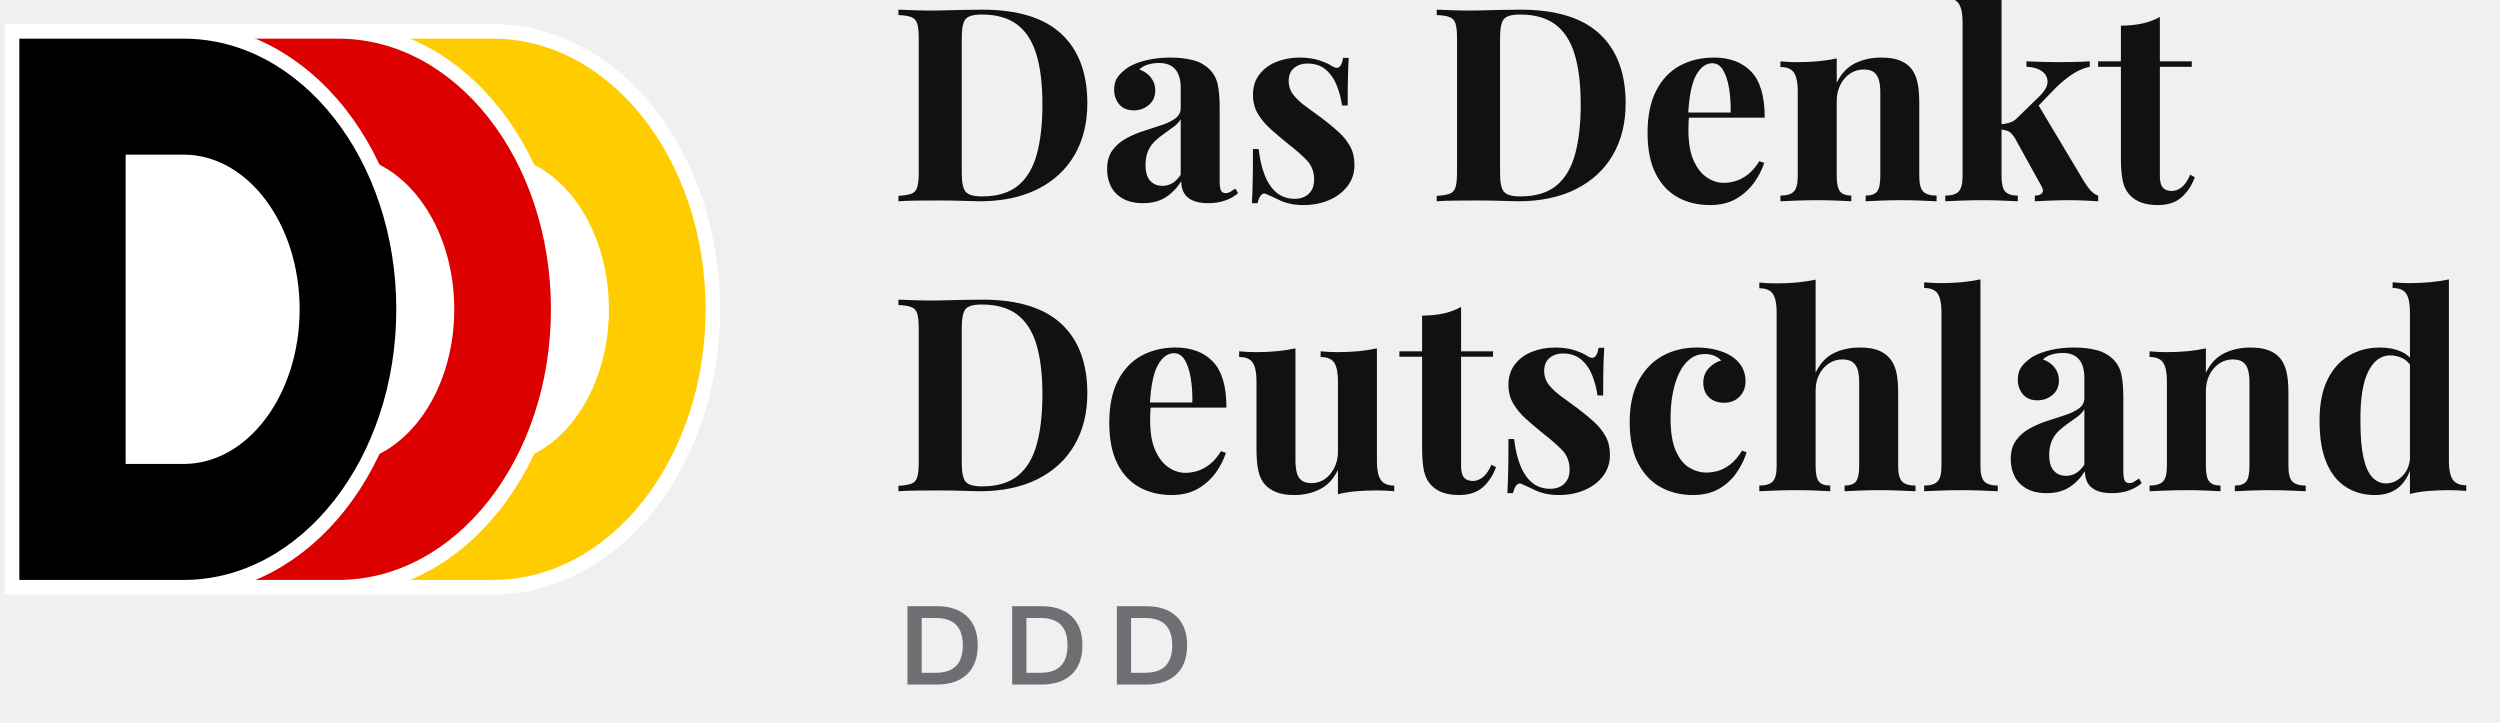
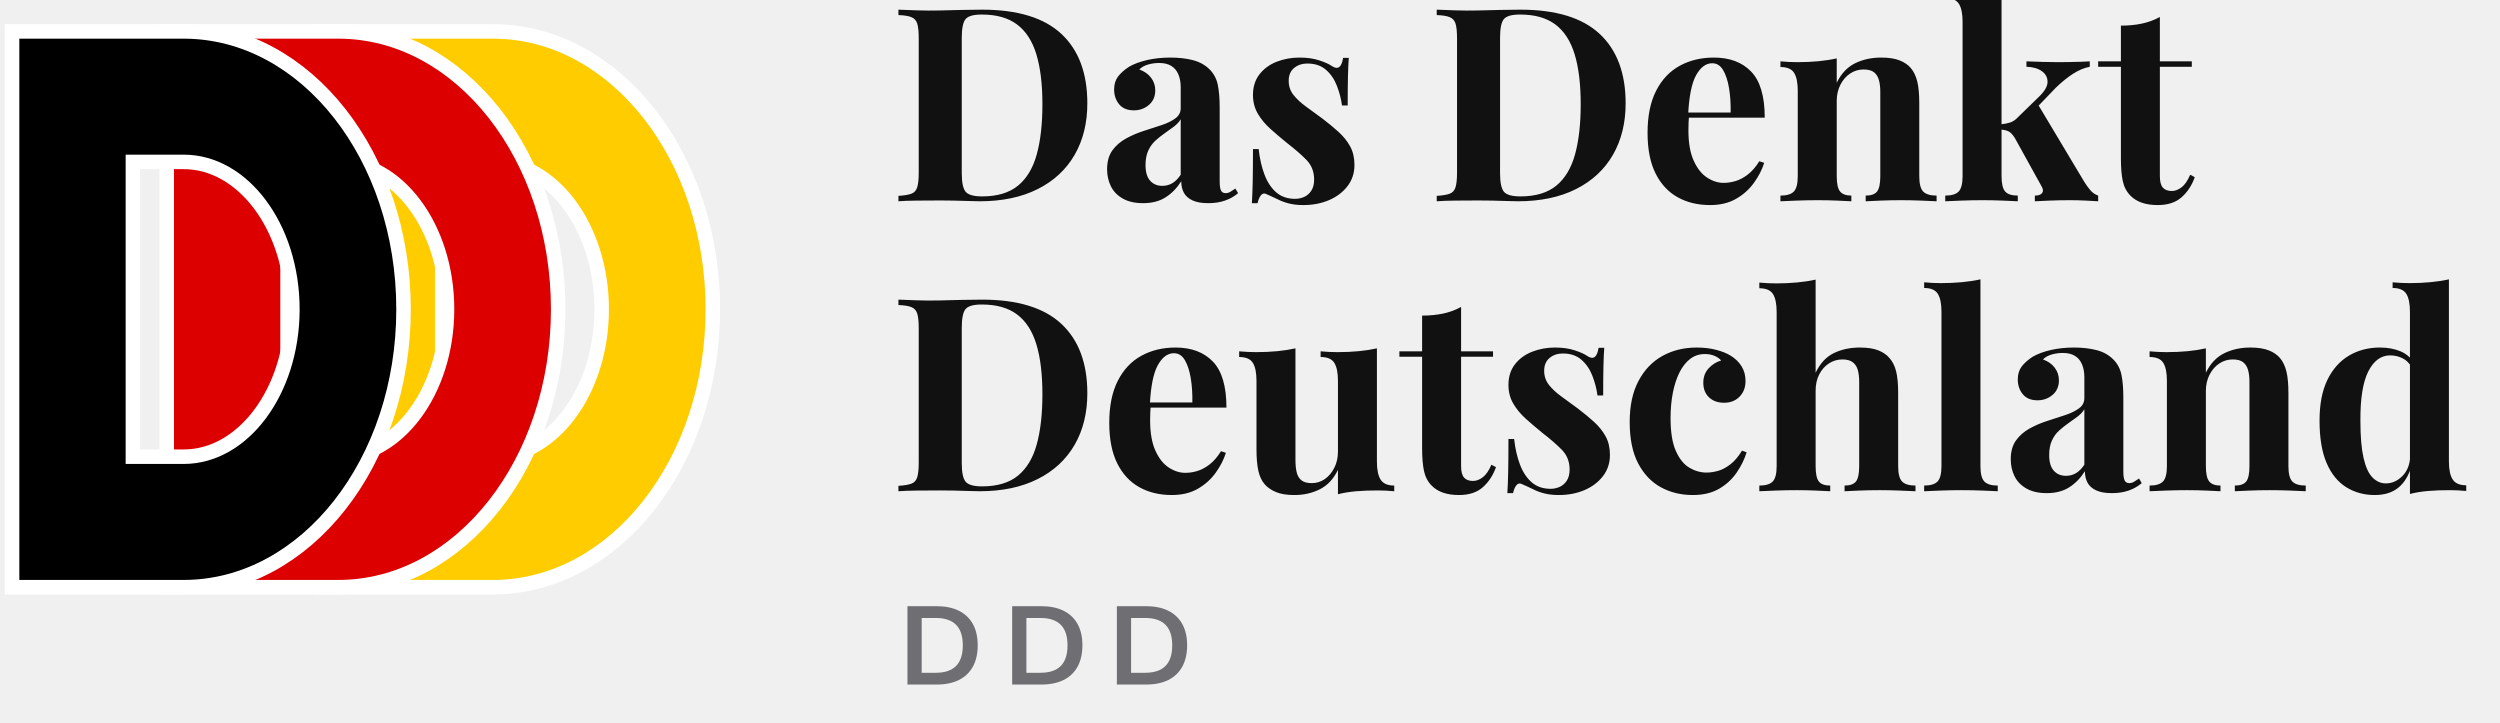
<svg xmlns="http://www.w3.org/2000/svg" viewBox="-4 -8 517.3 149.6" role="img" aria-label="DDD — Das Denkt Deutschland">
  <defs>
-     <path id="aussen" d="M0 0 H34 A44 56 0 0 1 34 112 H0 Z" />
-     <path id="innen" d="M22 24 H34 A24 32 0 0 1 34 88 H22 Z" />
+     <path id="d" fill-rule="evenodd" d="M0 0 H34 A44 56 0 0 1 34 112 H0 Z M22 24 V88 H34 A24 32 0 0 0 34 24 Z" />
  </defs>
-   <g transform="translate(64 0)">
-     <use href="#aussen" fill="#FFCC00" stroke="#FFFFFF" stroke-width="6" paint-order="stroke" />
-     <use href="#innen" fill="#FFFFFF" />
-   </g>
-   <g transform="translate(32 0)">
-     <use href="#aussen" fill="#DD0000" stroke="#FFFFFF" stroke-width="6" paint-order="stroke" />
-     <use href="#innen" fill="#FFFFFF" />
-   </g>
-   <g>
-     <use href="#aussen" fill="#000000" stroke="#FFFFFF" stroke-width="6" paint-order="stroke" />
-     <use href="#innen" fill="#FFFFFF" />
-   </g>
+   <use href="#d" transform="translate(64 0)" fill="#FFCC00" stroke="#FFFFFF" stroke-width="6" paint-order="stroke" />
+   <use href="#d" transform="translate(32 0)" fill="#DD0000" stroke="#FFFFFF" stroke-width="6" paint-order="stroke" />
+   <use href="#d" fill="#000000" stroke="#FFFFFF" stroke-width="6" paint-order="stroke" />
  <g fill="#111111">
    <path d="M199.208 -6Q210.24 -6 215.616 -0.988Q220.992 4.024 220.992 13.376Q220.992 19.48 218.36 24.044Q215.728 28.608 210.716 31.128Q205.704 33.648 198.704 33.648Q197.808 33.648 196.352 33.592Q194.896 33.536 193.328 33.508Q191.76 33.48 190.528 33.48Q188.064 33.48 185.684 33.508Q183.304 33.536 181.904 33.648V32.528Q183.696 32.416 184.592 32.08Q185.488 31.744 185.796 30.736Q186.104 29.728 186.104 27.712V-0.064Q186.104 -2.136 185.796 -3.116Q185.488 -4.096 184.564 -4.46Q183.64 -4.824 181.904 -4.88V-6Q183.304 -5.944 185.684 -5.86Q188.064 -5.776 190.416 -5.832Q192.432 -5.888 194.98 -5.944Q197.528 -6 199.208 -6ZM199.152 -4.992Q196.576 -4.992 195.792 -4.04Q195.008 -3.088 195.008 -0.176V27.824Q195.008 30.736 195.82 31.688Q196.632 32.64 199.208 32.64Q203.912 32.64 206.628 30.428Q209.344 28.216 210.52 23.96Q211.696 19.704 211.696 13.6Q211.696 7.328 210.436 3.212Q209.176 -0.904 206.432 -2.948Q203.688 -4.992 199.152 -4.992ZM232.528 34.04Q230.008 34.04 228.328 33.088Q226.648 32.136 225.864 30.54Q225.08 28.944 225.08 27.04Q225.08 24.632 226.172 23.12Q227.264 21.608 229.0 20.656Q230.736 19.704 232.668 19.088Q234.6 18.472 236.364 17.884Q238.128 17.296 239.22 16.484Q240.312 15.672 240.312 14.384V10.016Q240.312 8.56 239.836 7.412Q239.36 6.264 238.38 5.648Q237.4 5.032 235.832 5.032Q234.712 5.032 233.592 5.34Q232.472 5.648 231.744 6.376Q233.312 6.936 234.18 8.084Q235.048 9.232 235.048 10.688Q235.048 12.592 233.732 13.712Q232.416 14.832 230.624 14.832Q228.608 14.832 227.572 13.572Q226.536 12.312 226.536 10.52Q226.536 8.896 227.348 7.832Q228.16 6.768 229.616 5.816Q231.184 4.92 233.396 4.416Q235.608 3.912 238.184 3.912Q240.76 3.912 242.832 4.444Q244.904 4.976 246.304 6.376Q247.592 7.664 247.984 9.54Q248.376 11.416 248.376 14.272V29.504Q248.376 30.904 248.656 31.436Q248.936 31.968 249.608 31.968Q250.112 31.968 250.588 31.688Q251.064 31.408 251.624 31.016L252.184 31.968Q251.008 32.976 249.468 33.508Q247.928 34.04 246.024 34.04Q243.952 34.04 242.72 33.452Q241.488 32.864 240.956 31.856Q240.424 30.848 240.424 29.504Q239.08 31.632 237.176 32.836Q235.272 34.04 232.528 34.04ZM236.504 30.456Q237.624 30.456 238.548 29.924Q239.472 29.392 240.312 28.16V16.68Q239.808 17.52 238.912 18.192Q238.016 18.864 237.008 19.564Q236 20.264 235.076 21.104Q234.152 21.944 233.592 23.176Q233.032 24.408 233.032 26.144Q233.032 28.328 233.984 29.392Q234.936 30.456 236.504 30.456ZM264.896 3.912Q267.248 3.912 269.012 4.5Q270.776 5.088 271.56 5.648Q273.464 6.936 273.912 3.968H275.088Q274.976 5.536 274.92 7.804Q274.864 10.072 274.864 13.824H273.688Q273.408 11.752 272.624 9.736Q271.84 7.72 270.356 6.432Q268.872 5.144 266.52 5.144Q264.896 5.144 263.776 6.068Q262.656 6.992 262.656 8.728Q262.656 10.408 263.664 11.668Q264.672 12.928 266.268 14.076Q267.864 15.224 269.6 16.512Q271.448 17.912 272.96 19.284Q274.472 20.656 275.368 22.28Q276.264 23.904 276.264 26.144Q276.264 28.664 274.808 30.54Q273.352 32.416 270.972 33.424Q268.592 34.432 265.68 34.432Q264.0 34.432 262.684 34.096Q261.368 33.76 260.416 33.256Q259.688 32.92 259.044 32.612Q258.4 32.304 257.84 32.08Q257.28 31.912 256.86 32.472Q256.44 33.032 256.216 34.04H255.04Q255.152 32.248 255.208 29.672Q255.264 27.096 255.264 22.84H256.44Q256.776 25.864 257.672 28.188Q258.568 30.512 260.108 31.828Q261.648 33.144 264.0 33.144Q264.952 33.144 265.848 32.752Q266.744 32.36 267.332 31.464Q267.92 30.568 267.92 29.168Q267.92 26.704 266.324 25.08Q264.728 23.456 262.264 21.552Q260.472 20.096 258.876 18.668Q257.28 17.24 256.272 15.532Q255.264 13.824 255.264 11.64Q255.264 9.12 256.608 7.384Q257.952 5.648 260.164 4.78Q262.376 3.912 264.896 3.912ZM310.592 -6Q321.624 -6 327.0 -0.988Q332.376 4.024 332.376 13.376Q332.376 19.48 329.744 24.044Q327.112 28.608 322.1 31.128Q317.088 33.648 310.088 33.648Q309.192 33.648 307.736 33.592Q306.28 33.536 304.712 33.508Q303.144 33.48 301.912 33.48Q299.448 33.48 297.068 33.508Q294.688 33.536 293.288 33.648V32.528Q295.08 32.416 295.976 32.08Q296.872 31.744 297.18 30.736Q297.488 29.728 297.488 27.712V-0.064Q297.488 -2.136 297.18 -3.116Q296.872 -4.096 295.948 -4.46Q295.024 -4.824 293.288 -4.88V-6Q294.688 -5.944 297.068 -5.86Q299.448 -5.776 301.8 -5.832Q303.816 -5.888 306.364 -5.944Q308.912 -6 310.592 -6ZM310.536 -4.992Q307.96 -4.992 307.176 -4.04Q306.392 -3.088 306.392 -0.176V27.824Q306.392 30.736 307.204 31.688Q308.016 32.64 310.592 32.64Q315.296 32.64 318.012 30.428Q320.728 28.216 321.904 23.96Q323.08 19.704 323.08 13.6Q323.08 7.328 321.82 3.212Q320.56 -0.904 317.816 -2.948Q315.072 -4.992 310.536 -4.992ZM350.632 3.912Q355.56 3.912 358.36 6.824Q361.16 9.736 361.16 16.344H342.736L342.624 15.28H354.104Q354.16 12.536 353.768 10.212Q353.376 7.888 352.536 6.488Q351.696 5.088 350.296 5.088Q348.336 5.088 346.964 7.552Q345.592 10.016 345.312 15.728L345.48 16.064Q345.424 16.736 345.396 17.464Q345.368 18.192 345.368 18.976Q345.368 22.84 346.46 25.248Q347.552 27.656 349.232 28.748Q350.912 29.84 352.648 29.84Q353.824 29.84 355.084 29.476Q356.344 29.112 357.632 28.132Q358.92 27.152 360.04 25.36L361.048 25.696Q360.376 27.824 358.92 29.84Q357.464 31.856 355.224 33.144Q352.984 34.432 349.848 34.432Q346.04 34.432 343.128 32.808Q340.216 31.184 338.564 27.88Q336.912 24.576 336.912 19.48Q336.912 14.272 338.676 10.8Q340.44 7.328 343.548 5.62Q346.656 3.912 350.632 3.912ZM385.24 3.912Q387.592 3.912 389.076 4.5Q390.56 5.088 391.4 6.096Q392.296 7.16 392.716 8.84Q393.136 10.52 393.136 13.376V28.44Q393.136 30.792 393.948 31.632Q394.76 32.472 396.72 32.472V33.648Q395.656 33.592 393.528 33.508Q391.4 33.424 389.328 33.424Q387.2 33.424 385.156 33.508Q383.112 33.592 382.048 33.648V32.472Q383.728 32.472 384.4 31.632Q385.072 30.792 385.072 28.44V11.024Q385.072 9.624 384.792 8.588Q384.512 7.552 383.784 6.964Q383.056 6.376 381.6 6.376Q380.088 6.376 378.828 7.216Q377.568 8.056 376.812 9.54Q376.056 11.024 376.056 12.872V28.44Q376.056 30.792 376.756 31.632Q377.456 32.472 379.08 32.472V33.648Q378.072 33.592 376.14 33.508Q374.208 33.424 372.136 33.424Q370.008 33.424 367.768 33.508Q365.528 33.592 364.408 33.648V32.472Q366.368 32.472 367.18 31.632Q367.992 30.792 367.992 28.44V10.8Q367.992 8.28 367.236 7.076Q366.48 5.872 364.408 5.872V4.696Q366.2 4.864 367.88 4.864Q370.232 4.864 372.276 4.668Q374.32 4.472 376.056 4.08V9.12Q377.456 6.264 379.864 5.088Q382.272 3.912 385.24 3.912ZM410.16 -10.2V28.44Q410.16 30.792 410.916 31.632Q411.672 32.472 413.52 32.472V33.648Q412.456 33.592 410.412 33.508Q408.368 33.424 406.24 33.424Q404.056 33.424 401.844 33.508Q399.632 33.592 398.512 33.648V32.472Q400.472 32.472 401.284 31.632Q402.096 30.792 402.096 28.44V-3.48Q402.096 -6 401.34 -7.204Q400.584 -8.408 398.512 -8.408V-9.584Q400.304 -9.416 401.984 -9.416Q404.28 -9.416 406.352 -9.612Q408.424 -9.808 410.16 -10.2ZM428.416 4.696V5.816Q426.68 6.152 424.944 7.272Q423.208 8.392 421.416 10.128L417.104 14.608L417.664 13.544L427.24 29.56Q427.856 30.568 428.528 31.352Q429.2 32.136 430.152 32.472V33.648Q429.312 33.592 427.632 33.508Q425.952 33.424 424.272 33.424Q422.2 33.424 420.128 33.508Q418.056 33.592 417.048 33.648V32.472Q418.168 32.472 418.56 31.94Q418.952 31.408 418.448 30.568L412.904 20.544Q412.232 19.48 411.588 19.172Q410.944 18.864 409.88 18.808V17.744Q411.056 17.632 411.924 17.352Q412.792 17.072 413.52 16.288L417.776 12.144Q419.68 10.352 419.68 8.952Q419.68 7.552 418.476 6.712Q417.272 5.872 415.312 5.816V4.696Q416.88 4.752 418.728 4.808Q420.576 4.864 421.864 4.864Q422.984 4.864 424.244 4.836Q425.504 4.808 426.624 4.78Q427.744 4.752 428.416 4.696ZM442.92 -4.488V4.696H449.528V5.816H442.92V28.44Q442.92 30.12 443.536 30.82Q444.152 31.52 445.384 31.52Q446.392 31.52 447.4 30.764Q448.408 30.008 449.192 28.16L450.144 28.664Q449.248 31.184 447.428 32.808Q445.608 34.432 442.472 34.432Q440.624 34.432 439.224 33.956Q437.824 33.48 436.872 32.528Q435.64 31.296 435.248 29.476Q434.856 27.656 434.856 24.744V5.816H430.152V4.696H434.856V-2.696Q437.208 -2.696 439.196 -3.116Q441.184 -3.536 442.92 -4.488Z" />
    <path d="M199.208 54Q210.24 54 215.616 59.012Q220.992 64.024 220.992 73.376Q220.992 79.48 218.36 84.044Q215.728 88.608 210.716 91.128Q205.704 93.648 198.704 93.648Q197.808 93.648 196.352 93.592Q194.896 93.536 193.328 93.508Q191.76 93.48 190.528 93.48Q188.064 93.48 185.684 93.508Q183.304 93.536 181.904 93.648V92.528Q183.696 92.416 184.592 92.08Q185.488 91.744 185.796 90.736Q186.104 89.728 186.104 87.712V59.936Q186.104 57.864 185.796 56.884Q185.488 55.904 184.564 55.54Q183.64 55.176 181.904 55.12V54Q183.304 54.056 185.684 54.14Q188.064 54.224 190.416 54.168Q192.432 54.112 194.98 54.056Q197.528 54 199.208 54ZM199.152 55.008Q196.576 55.008 195.792 55.96Q195.008 56.912 195.008 59.824V87.824Q195.008 90.736 195.82 91.688Q196.632 92.64 199.208 92.64Q203.912 92.64 206.628 90.428Q209.344 88.216 210.52 83.96Q211.696 79.704 211.696 73.6Q211.696 67.328 210.436 63.212Q209.176 59.096 206.432 57.052Q203.688 55.008 199.152 55.008ZM239.248 63.912Q244.176 63.912 246.976 66.824Q249.776 69.736 249.776 76.344H231.352L231.24 75.28H242.72Q242.776 72.536 242.384 70.212Q241.992 67.888 241.152 66.488Q240.312 65.088 238.912 65.088Q236.952 65.088 235.58 67.552Q234.208 70.016 233.928 75.728L234.096 76.064Q234.04 76.736 234.012 77.464Q233.984 78.192 233.984 78.976Q233.984 82.84 235.076 85.248Q236.168 87.656 237.848 88.748Q239.528 89.84 241.264 89.84Q242.44 89.84 243.7 89.476Q244.96 89.112 246.248 88.132Q247.536 87.152 248.656 85.36L249.664 85.696Q248.992 87.824 247.536 89.84Q246.08 91.856 243.84 93.144Q241.6 94.432 238.464 94.432Q234.656 94.432 231.744 92.808Q228.832 91.184 227.18 87.88Q225.528 84.576 225.528 79.48Q225.528 74.272 227.292 70.8Q229.056 67.328 232.164 65.62Q235.272 63.912 239.248 63.912ZM280.912 64.08V87.544Q280.912 90.064 281.696 91.268Q282.48 92.472 284.496 92.472V93.648Q282.76 93.48 281.024 93.48Q278.672 93.48 276.656 93.648Q274.64 93.816 272.848 94.264V89.224Q271.504 92.024 269.124 93.228Q266.744 94.432 263.832 94.432Q261.48 94.432 260.024 93.816Q258.568 93.2 257.728 92.248Q256.776 91.184 256.384 89.448Q255.992 87.712 255.992 84.968V70.8Q255.992 68.28 255.236 67.076Q254.48 65.872 252.408 65.872V64.696Q254.2 64.864 255.88 64.864Q258.232 64.864 260.276 64.668Q262.32 64.472 264.056 64.08V87.264Q264.056 88.664 264.308 89.728Q264.56 90.792 265.288 91.38Q266.016 91.968 267.416 91.968Q268.928 91.968 270.132 91.128Q271.336 90.288 272.092 88.804Q272.848 87.32 272.848 85.472V70.8Q272.848 68.28 272.092 67.076Q271.336 65.872 269.264 65.872V64.696Q271.056 64.864 272.736 64.864Q275.088 64.864 277.132 64.668Q279.176 64.472 280.912 64.08ZM298.328 55.512V64.696H304.936V65.816H298.328V88.44Q298.328 90.12 298.944 90.82Q299.56 91.52 300.792 91.52Q301.8 91.52 302.808 90.764Q303.816 90.008 304.6 88.16L305.552 88.664Q304.656 91.184 302.836 92.808Q301.016 94.432 297.88 94.432Q296.032 94.432 294.632 93.956Q293.232 93.48 292.28 92.528Q291.048 91.296 290.656 89.476Q290.264 87.656 290.264 84.744V65.816H285.56V64.696H290.264V57.304Q292.616 57.304 294.604 56.884Q296.592 56.464 298.328 55.512ZM317.76 63.912Q320.112 63.912 321.876 64.5Q323.64 65.088 324.424 65.648Q326.328 66.936 326.776 63.968H327.952Q327.84 65.536 327.784 67.804Q327.728 70.072 327.728 73.824H326.552Q326.272 71.752 325.488 69.736Q324.704 67.72 323.22 66.432Q321.736 65.144 319.384 65.144Q317.76 65.144 316.64 66.068Q315.52 66.992 315.52 68.728Q315.52 70.408 316.528 71.668Q317.536 72.928 319.132 74.076Q320.728 75.224 322.464 76.512Q324.312 77.912 325.824 79.284Q327.336 80.656 328.232 82.28Q329.128 83.904 329.128 86.144Q329.128 88.664 327.672 90.54Q326.216 92.416 323.836 93.424Q321.456 94.432 318.544 94.432Q316.864 94.432 315.548 94.096Q314.232 93.76 313.28 93.256Q312.552 92.92 311.908 92.612Q311.264 92.304 310.704 92.08Q310.144 91.912 309.724 92.472Q309.304 93.032 309.08 94.04H307.904Q308.016 92.248 308.072 89.672Q308.128 87.096 308.128 82.84H309.304Q309.64 85.864 310.536 88.188Q311.432 90.512 312.972 91.828Q314.512 93.144 316.864 93.144Q317.816 93.144 318.712 92.752Q319.608 92.36 320.196 91.464Q320.784 90.568 320.784 89.168Q320.784 86.704 319.188 85.08Q317.592 83.456 315.128 81.552Q313.336 80.096 311.74 78.668Q310.144 77.24 309.136 75.532Q308.128 73.824 308.128 71.64Q308.128 69.12 309.472 67.384Q310.816 65.648 313.028 64.78Q315.24 63.912 317.76 63.912ZM347.104 63.912Q349.288 63.912 351.108 64.388Q352.928 64.864 354.104 65.592Q355.56 66.488 356.372 67.804Q357.184 69.12 357.184 70.856Q357.184 72.816 355.952 74.076Q354.72 75.336 352.76 75.336Q350.8 75.336 349.624 74.216Q348.448 73.096 348.448 71.192Q348.448 69.4 349.568 68.196Q350.688 66.992 352.144 66.6Q351.696 66.04 350.8 65.648Q349.904 65.256 348.784 65.256Q347.048 65.256 345.732 66.264Q344.416 67.272 343.52 69.064Q342.624 70.856 342.148 73.264Q341.672 75.672 341.672 78.528Q341.672 82.84 342.764 85.304Q343.856 87.768 345.564 88.776Q347.272 89.784 349.12 89.784Q350.184 89.784 351.444 89.448Q352.704 89.112 354.02 88.104Q355.336 87.096 356.456 85.248L357.408 85.584Q356.792 87.656 355.392 89.728Q353.992 91.8 351.752 93.116Q349.512 94.432 346.264 94.432Q342.624 94.432 339.684 92.836Q336.744 91.24 334.98 87.908Q333.216 84.576 333.216 79.312Q333.216 74.272 335.036 70.828Q336.856 67.384 339.992 65.648Q343.128 63.912 347.104 63.912ZM371.688 49.856V69.12Q373.088 66.208 375.468 65.06Q377.848 63.912 380.816 63.912Q383.224 63.912 384.68 64.5Q386.136 65.088 386.976 66.096Q387.928 67.16 388.348 68.84Q388.768 70.52 388.768 73.376V88.44Q388.768 90.792 389.58 91.632Q390.392 92.472 392.352 92.472V93.648Q391.288 93.592 389.132 93.508Q386.976 93.424 384.96 93.424Q382.776 93.424 380.732 93.508Q378.688 93.592 377.68 93.648V92.472Q379.36 92.472 380.032 91.632Q380.704 90.792 380.704 88.44V71.024Q380.704 69.624 380.424 68.588Q380.144 67.552 379.388 66.964Q378.632 66.376 377.232 66.376Q375.72 66.376 374.46 67.188Q373.2 68.0 372.444 69.456Q371.688 70.912 371.688 72.816V88.44Q371.688 90.792 372.36 91.632Q373.032 92.472 374.712 92.472V93.648Q373.704 93.592 371.744 93.508Q369.784 93.424 367.768 93.424Q365.584 93.424 363.372 93.508Q361.16 93.592 360.04 93.648V92.472Q362.0 92.472 362.812 91.632Q363.624 90.792 363.624 88.44V56.576Q363.624 54.056 362.868 52.852Q362.112 51.648 360.04 51.648V50.472Q361.832 50.64 363.512 50.64Q365.808 50.64 367.88 50.444Q369.952 50.248 371.688 49.856ZM405.792 49.8V88.44Q405.792 90.792 406.604 91.632Q407.416 92.472 409.376 92.472V93.648Q408.312 93.592 406.184 93.508Q404.056 93.424 401.872 93.424Q399.688 93.424 397.476 93.508Q395.264 93.592 394.144 93.648V92.472Q396.104 92.472 396.916 91.632Q397.728 90.792 397.728 88.44V56.52Q397.728 54 396.972 52.796Q396.216 51.592 394.144 51.592V50.416Q395.936 50.584 397.616 50.584Q399.912 50.584 401.984 50.388Q404.056 50.192 405.792 49.8ZM419.512 94.04Q416.992 94.04 415.312 93.088Q413.632 92.136 412.848 90.54Q412.064 88.944 412.064 87.04Q412.064 84.632 413.156 83.12Q414.248 81.608 415.984 80.656Q417.72 79.704 419.652 79.088Q421.584 78.472 423.348 77.884Q425.112 77.296 426.204 76.484Q427.296 75.672 427.296 74.384V70.016Q427.296 68.56 426.82 67.412Q426.344 66.264 425.364 65.648Q424.384 65.032 422.816 65.032Q421.696 65.032 420.576 65.34Q419.456 65.648 418.728 66.376Q420.296 66.936 421.164 68.084Q422.032 69.232 422.032 70.688Q422.032 72.592 420.716 73.712Q419.4 74.832 417.608 74.832Q415.592 74.832 414.556 73.572Q413.52 72.312 413.52 70.52Q413.52 68.896 414.332 67.832Q415.144 66.768 416.6 65.816Q418.168 64.92 420.38 64.416Q422.592 63.912 425.168 63.912Q427.744 63.912 429.816 64.444Q431.888 64.976 433.288 66.376Q434.576 67.664 434.968 69.54Q435.36 71.416 435.36 74.272V89.504Q435.36 90.904 435.64 91.436Q435.92 91.968 436.592 91.968Q437.096 91.968 437.572 91.688Q438.048 91.408 438.608 91.016L439.168 91.968Q437.992 92.976 436.452 93.508Q434.912 94.04 433.008 94.04Q430.936 94.04 429.704 93.452Q428.472 92.864 427.94 91.856Q427.408 90.848 427.408 89.504Q426.064 91.632 424.16 92.836Q422.256 94.04 419.512 94.04ZM423.488 90.456Q424.608 90.456 425.532 89.924Q426.456 89.392 427.296 88.16V76.68Q426.792 77.52 425.896 78.192Q425 78.864 423.992 79.564Q422.984 80.264 422.06 81.104Q421.136 81.944 420.576 83.176Q420.016 84.408 420.016 86.144Q420.016 88.328 420.968 89.392Q421.92 90.456 423.488 90.456ZM461.624 63.912Q463.976 63.912 465.46 64.5Q466.944 65.088 467.784 66.096Q468.68 67.16 469.1 68.84Q469.52 70.52 469.52 73.376V88.44Q469.52 90.792 470.332 91.632Q471.144 92.472 473.104 92.472V93.648Q472.04 93.592 469.912 93.508Q467.784 93.424 465.712 93.424Q463.584 93.424 461.54 93.508Q459.496 93.592 458.432 93.648V92.472Q460.112 92.472 460.784 91.632Q461.456 90.792 461.456 88.44V71.024Q461.456 69.624 461.176 68.588Q460.896 67.552 460.168 66.964Q459.44 66.376 457.984 66.376Q456.472 66.376 455.212 67.216Q453.952 68.056 453.196 69.54Q452.44 71.024 452.44 72.872V88.44Q452.44 90.792 453.14 91.632Q453.84 92.472 455.464 92.472V93.648Q454.456 93.592 452.524 93.508Q450.592 93.424 448.52 93.424Q446.392 93.424 444.152 93.508Q441.912 93.592 440.792 93.648V92.472Q442.752 92.472 443.564 91.632Q444.376 90.792 444.376 88.44V70.8Q444.376 68.28 443.62 67.076Q442.864 65.872 440.792 65.872V64.696Q442.584 64.864 444.264 64.864Q446.616 64.864 448.66 64.668Q450.704 64.472 452.44 64.08V69.12Q453.84 66.264 456.248 65.088Q458.656 63.912 461.624 63.912ZM502.728 49.8V87.488Q502.728 90.008 503.512 91.212Q504.296 92.416 506.312 92.416V93.592Q504.576 93.424 502.84 93.424Q500.488 93.424 498.444 93.592Q496.4 93.76 494.664 94.208V56.52Q494.664 54 493.908 52.796Q493.152 51.592 491.08 51.592V50.416Q492.872 50.584 494.552 50.584Q496.848 50.584 498.92 50.388Q500.992 50.192 502.728 49.8ZM488.448 63.912Q490.912 63.912 492.788 64.724Q494.664 65.536 495.728 67.44L495.056 68.056Q494.328 66.712 493.124 66.124Q491.92 65.536 490.576 65.536Q487.72 65.536 486.04 68.868Q484.36 72.2 484.416 79.144Q484.416 83.904 485.06 86.732Q485.704 89.56 486.908 90.792Q488.112 92.024 489.68 92.024Q491.584 92.024 493.096 90.512Q494.608 89.0 494.72 86.424L495 88.384Q494.16 91.352 492.284 92.892Q490.408 94.432 487.384 94.432Q484.08 94.432 481.476 92.808Q478.872 91.184 477.416 87.796Q475.96 84.408 475.96 79.032Q475.96 73.936 477.584 70.604Q479.208 67.272 482.036 65.592Q484.864 63.912 488.448 63.912Z" />
  </g>
  <path fill="#6e6e73" d="M183.771 133.648V117.433H189.797Q192.511 117.433 194.409 118.376Q196.306 119.319 197.306 121.124Q198.307 122.93 198.307 125.529Q198.307 128.128 197.306 129.945Q196.306 131.762 194.409 132.705Q192.511 133.648 189.797 133.648ZM186.715 131.21H189.613Q192.442 131.21 193.834 129.796Q195.225 128.381 195.225 125.529Q195.225 122.677 193.822 121.274Q192.419 119.871 189.613 119.871H186.715ZM205.437 133.648V117.433H211.463Q214.177 117.433 216.075 118.376Q217.972 119.319 218.972 121.124Q219.973 122.93 219.973 125.529Q219.973 128.128 218.972 129.945Q217.972 131.762 216.075 132.705Q214.177 133.648 211.463 133.648ZM208.381 131.21H211.279Q214.108 131.21 215.5 129.796Q216.891 128.381 216.891 125.529Q216.891 122.677 215.488 121.274Q214.085 119.871 211.279 119.871H208.381ZM227.103 133.648V117.433H233.129Q235.843 117.433 237.74 118.376Q239.638 119.319 240.638 121.124Q241.639 122.93 241.639 125.529Q241.639 128.128 240.638 129.945Q239.638 131.762 237.74 132.705Q235.843 133.648 233.129 133.648ZM230.047 131.21H232.945Q235.774 131.21 237.166 129.796Q238.557 128.381 238.557 125.529Q238.557 122.677 237.154 121.274Q235.751 119.871 232.945 119.871H230.047Z" />
</svg>
